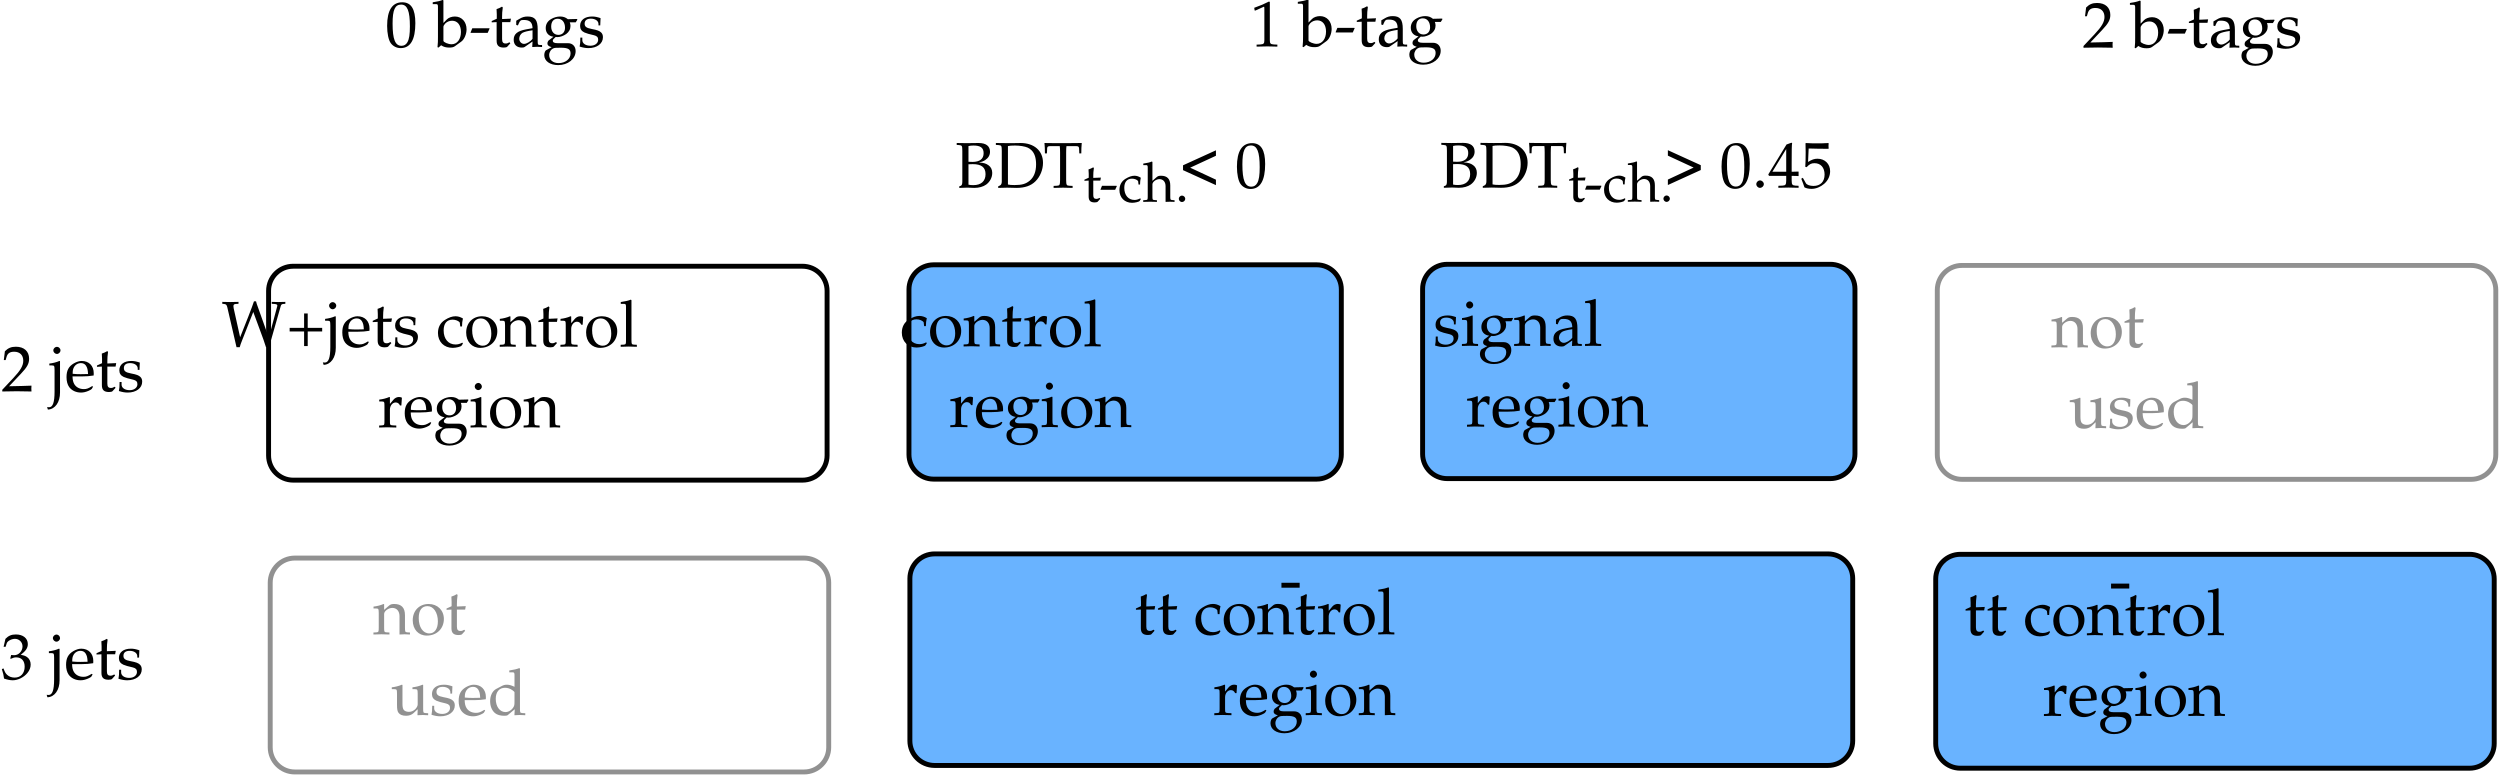
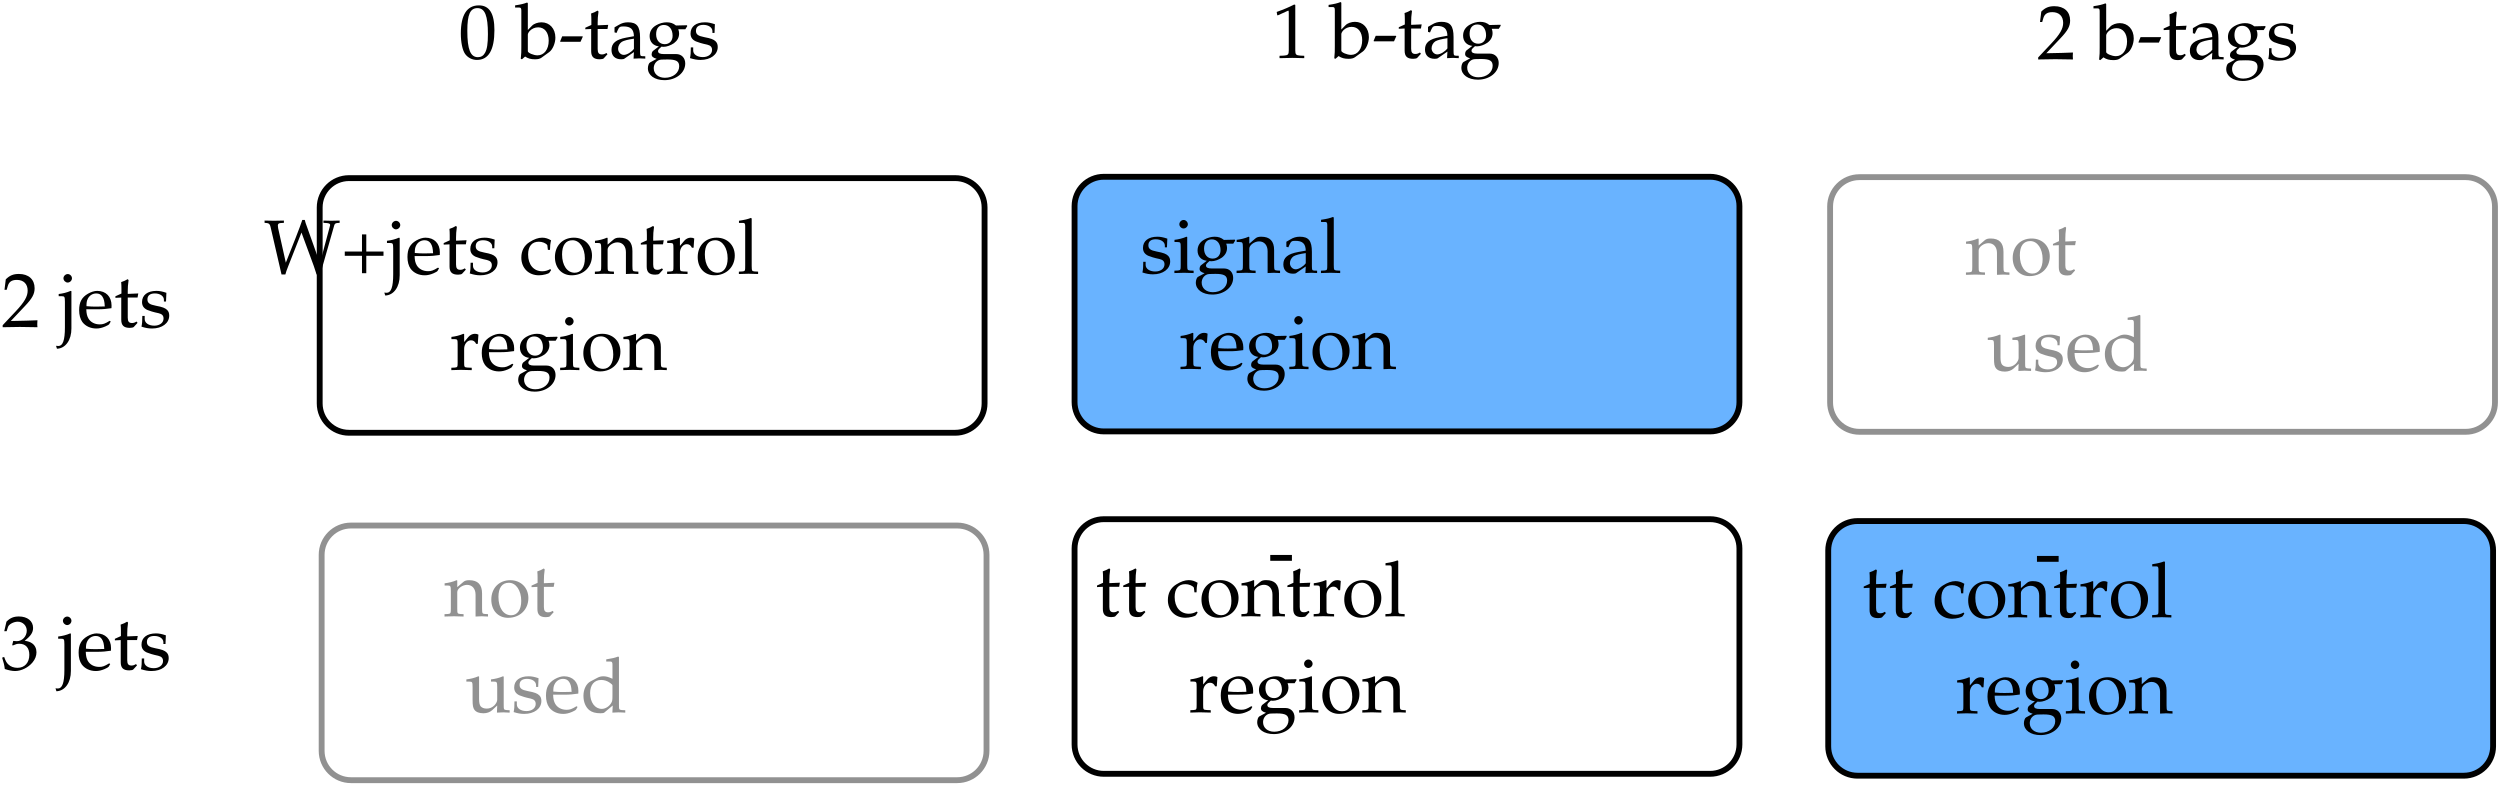
- <svg xmlns="http://www.w3.org/2000/svg" xmlns:xlink="http://www.w3.org/1999/xlink" width="143.369mm" height="44.512mm" viewBox="0 0 507.999 157.719" id="svg4372" version="1.1">
+ <svg xmlns="http://www.w3.org/2000/svg" xmlns:xlink="http://www.w3.org/1999/xlink" width="120.43mm" height="37.824mm" viewBox="0 0 426.72 134.024" id="svg4372" version="1.1">
  <defs id="defs4374">
    <pattern xlink:href="#Strips1_1" id="pattern5685" patternTransform="matrix(10,0,0,10,-54.37032,-114.7141)" />
    <pattern id="Strips1_1" patternTransform="translate(0,0) scale(10,10)" height="1" width="2" patternUnits="userSpaceOnUse">
      <rect id="rect5680" height="2" width="1" y="-0.5" x="0" style="fill:black;stroke:none" />
    </pattern>
    <pattern patternUnits="userSpaceOnUse" width="114.487" height="44.465" patternTransform="translate(54.37032,114.7141)" id="pattern5682">
      <rect ry="5.006" rx="5" y="0.5" x="0.5" height="43.465" width="113.487" id="rect4932-1" style="opacity:1;fill:url(#pattern5685);fill-opacity:1;stroke:#000000;stroke-width:1;stroke-linecap:round;stroke-linejoin:round;stroke-miterlimit:4;stroke-dasharray:none;stroke-dashoffset:0;stroke-opacity:1" />
    </pattern>
    <pattern patternUnits="userSpaceOnUse" width="135.585" height="29.638" patternTransform="translate(100.0484,210.1222)" id="pattern5771">
      <path id="path5689" d="M 0.424,29.214 29.214,0.424" style="fill:none;fill-rule:evenodd;stroke:#8c8c8c;stroke-width:1.2;stroke-linecap:butt;stroke-linejoin:miter;stroke-miterlimit:4;stroke-dasharray:none;stroke-opacity:1" />
      <use style="stroke:#8c8c8c;stroke-width:1.21;stroke-miterlimit:4;stroke-dasharray:none;stroke-opacity:1" id="use5751" transform="matrix(0.9918379,0,0,0.9918379,-99.11055,-208.301)" xlink:href="#path5689" y="0" x="0" width="100%" height="100%" />
      <use style="stroke:#8c8c8c;stroke-width:1.203;stroke-miterlimit:4;stroke-dasharray:none;stroke-opacity:1" id="use5753" transform="matrix(0.9975488,0,0,0.9975488,-87.96818,-209.5752)" xlink:href="#path5689" y="0" x="0" width="100%" height="100%" />
      <use style="stroke:#8c8c8c;stroke-width:1.218;stroke-miterlimit:4;stroke-dasharray:none;stroke-opacity:1" id="use5755" transform="matrix(0.9850248,0,0,0.9850248,-74.73052,-206.7808)" xlink:href="#path5689" y="0" x="0" width="100%" height="100%" />
      <use style="stroke:#8c8c8c;stroke-width:1.206;stroke-miterlimit:4;stroke-dasharray:none;stroke-opacity:1" id="use5757" transform="matrix(0.9949143,0,0,0.9949143,-64.0683,-208.9874)" xlink:href="#path5689" y="0" x="0" width="100%" height="100%" />
      <use style="stroke:#8c8c8c;stroke-width:1.225;stroke-miterlimit:4;stroke-dasharray:none;stroke-opacity:1" id="use5759" transform="matrix(0.9796697,0,0,0.9796697,-50.51803,-205.5859)" xlink:href="#path5689" y="0" x="0" width="100%" height="100%" />
      <use style="stroke:#8c8c8c;stroke-width:1.204;stroke-miterlimit:4;stroke-dasharray:none;stroke-opacity:1" id="use5761" transform="matrix(0.9967618,0,0,0.9967618,-40.68341,-209.3996)" xlink:href="#path5689" y="0" x="0" width="100%" height="100%" />
      <use style="stroke:#8c8c8c;stroke-width:1.209;stroke-miterlimit:4;stroke-dasharray:none;stroke-opacity:1" id="use5763" transform="matrix(0.9923274,0,0,0.9923274,-28.3753,-208.4102)" xlink:href="#path5689" y="0" x="0" width="100%" height="100%" />
      <use style="stroke:#8c8c8c;stroke-width:1.211;stroke-miterlimit:4;stroke-dasharray:none;stroke-opacity:1" id="use5765" transform="matrix(0.9907779,0,0,0.9907779,-16.39867,-208.0645)" xlink:href="#path5689" y="0" x="0" width="100%" height="100%" />
      <use style="stroke:#8c8c8c;stroke-width:1.214;stroke-miterlimit:4;stroke-dasharray:none;stroke-opacity:1" id="use5767" transform="matrix(0.9880636,0,0,0.9880636,-4.288206,-207.4589)" xlink:href="#path5689" y="0" x="0" width="100%" height="100%" />
      <use style="stroke:#8c8c8c;stroke-width:1.22;stroke-miterlimit:4;stroke-dasharray:none;stroke-opacity:1" id="use5769" transform="matrix(0.9837337,0,0,0.9837337,8.007904,-206.4927)" xlink:href="#path5689" y="0" x="0" width="100%" height="100%" />
    </pattern>
  </defs>
-   <g id="layer3" transform="translate(0.03750024,-1.815)" />
-   <g id="layer2" transform="translate(0.03750024,-1.815)">
+   <g id="layer3" transform="translate(0.02812299,-25.51018)" />
+   <g id="layer2" transform="translate(0.02812299,-25.51018)">
    <rect style="opacity:1;fill:none;fill-opacity:1;stroke:#000000;stroke-width:1;stroke-linecap:round;stroke-linejoin:round;stroke-miterlimit:4;stroke-dasharray:none;stroke-dashoffset:0;stroke-opacity:1" id="rect4932" width="113.487" height="43.465" x="54.538" y="55.914" rx="5" ry="5.006" />
-     <rect style="opacity:1;fill:#69b3ff;fill-opacity:1;stroke:#000000;stroke-width:1;stroke-linecap:round;stroke-linejoin:round;stroke-miterlimit:4;stroke-dasharray:none;stroke-dashoffset:0;stroke-opacity:1" id="rect4932-3" width="87.855" height="43.548" x="184.664" y="55.624" rx="5" ry="5" />
-     <rect style="opacity:1;fill:#69b3ff;fill-opacity:1;stroke:#000000;stroke-width:1;stroke-linecap:round;stroke-linejoin:round;stroke-miterlimit:4;stroke-dasharray:none;stroke-dashoffset:0;stroke-opacity:1" id="rect4932-3-9" width="87.855" height="43.548" x="289.035" y="55.52" rx="5" ry="5" />
-     <rect style="opacity:1;fill:#69b3ff;fill-opacity:1;stroke:#000000;stroke-width:1;stroke-linecap:round;stroke-linejoin:round;stroke-miterlimit:4;stroke-dasharray:none;stroke-dashoffset:0;stroke-opacity:1" id="rect4932-3-0" width="191.581" height="42.988" x="184.851" y="114.367" rx="5.019" ry="5" />
-     <rect style="opacity:1;fill:none;fill-opacity:1;stroke:#919191;stroke-width:1;stroke-linecap:round;stroke-linejoin:round;stroke-miterlimit:4;stroke-dasharray:none;stroke-dashoffset:0;stroke-opacity:1" id="rect4932-6" width="113.487" height="43.465" x="393.62" y="55.75" rx="5" ry="5.006" />
-     <rect style="opacity:1;fill:#69b3ff;fill-opacity:1;stroke:#000000;stroke-width:1;stroke-linecap:round;stroke-linejoin:round;stroke-miterlimit:4;stroke-dasharray:none;stroke-dashoffset:0;stroke-opacity:1" id="rect4932-6-7" width="113.487" height="43.465" x="393.298" y="114.45" rx="5" ry="5.006" />
+     <rect style="opacity:1;fill:none;fill-opacity:1;stroke:#919191;stroke-width:1;stroke-linecap:round;stroke-linejoin:round;stroke-miterlimit:4;stroke-dasharray:none;stroke-dashoffset:0;stroke-opacity:1" id="rect4932-6" width="113.487" height="43.465" x="312.351" y="55.75" rx="5" ry="5.006" />
+     <rect style="opacity:1;fill:#69b3ff;fill-opacity:1;stroke:#000000;stroke-width:1;stroke-linecap:round;stroke-linejoin:round;stroke-miterlimit:4;stroke-dasharray:none;stroke-dashoffset:0;stroke-opacity:1" id="rect4932-6-7" width="113.487" height="43.465" x="312.029" y="114.45" rx="5" ry="5.006" />
    <rect style="opacity:1;fill:none;fill-opacity:1;stroke:#919191;stroke-width:1;stroke-linecap:round;stroke-linejoin:round;stroke-miterlimit:4;stroke-dasharray:none;stroke-dashoffset:0;stroke-opacity:1" id="rect5786" width="113.487" height="43.465" x="54.87" y="115.214" rx="5" ry="5.006" />
+     <rect style="opacity:1;fill:#69b3ff;fill-opacity:1;stroke:#000000;stroke-width:1;stroke-linecap:round;stroke-linejoin:round;stroke-miterlimit:4;stroke-dasharray:none;stroke-dashoffset:0;stroke-opacity:1" id="rect4932-18" width="113.487" height="43.465" x="183.386" y="55.685" rx="5" ry="5.006" />
+     <rect style="opacity:1;fill:none;fill-opacity:1;stroke:#000000;stroke-width:1;stroke-linecap:round;stroke-linejoin:round;stroke-miterlimit:4;stroke-dasharray:none;stroke-dashoffset:0;stroke-opacity:1" id="rect4932-0" width="113.487" height="43.465" x="183.386" y="114.13" rx="5" ry="5.006" />
  </g>
-   <g id="layer1" transform="translate(-218.617,-513.6186)">
+   <g id="layer1" transform="translate(-218.6263,-537.3138)">
    <text id="text6640-9-5-0-9-1-6-05-8-3" y="584.039" x="331.477" style="font-style:normal;font-variant:normal;font-weight:500;font-stretch:normal;line-height:0%;font-family:'URW Palladio L';-inkscape-font-specification:'URW Palladio L, Medium';text-align:center;letter-spacing:5px;word-spacing:0px;writing-mode:lr-tb;text-anchor:middle;fill:#000000;fill-opacity:1;stroke:none;stroke-width:1px;stroke-linecap:butt;stroke-linejoin:miter;stroke-opacity:1" xml:space="preserve">
      <tspan style="font-style:normal;font-variant:normal;font-weight:500;font-stretch:normal;font-size:13.125px;line-height:125%;font-family:'URW Palladio L';-inkscape-font-specification:'URW Palladio L, Medium';text-align:center;letter-spacing:0px;writing-mode:lr-tb;text-anchor:middle;fill:#000000;fill-opacity:1" y="584.039" x="331.477" id="tspan5006">W+jets control</tspan>
      <tspan style="font-style:normal;font-variant:normal;font-weight:500;font-stretch:normal;font-size:13.125px;line-height:125%;font-family:'URW Palladio L';-inkscape-font-specification:'URW Palladio L, Medium';text-align:center;letter-spacing:0px;writing-mode:lr-tb;text-anchor:middle;fill:#000000;fill-opacity:1" y="600.446" x="331.477" id="tspan5266">region</tspan>
    </text>
-     <text id="text6640-9-5-0-9-1-6-05-8-3-9" y="523.13" x="296.907" style="font-style:normal;font-variant:normal;font-weight:500;font-stretch:normal;line-height:0%;font-family:'URW Palladio L';-inkscape-font-specification:'URW Palladio L, Medium';text-align:start;letter-spacing:5px;word-spacing:0px;writing-mode:lr-tb;text-anchor:start;fill:#000000;fill-opacity:1;stroke:none;stroke-width:1px;stroke-linecap:butt;stroke-linejoin:miter;stroke-opacity:1" xml:space="preserve">
-       <tspan style="font-style:normal;font-variant:normal;font-weight:500;font-stretch:normal;font-size:13.125px;line-height:125%;font-family:'URW Palladio L';-inkscape-font-specification:'URW Palladio L, Medium';text-align:start;letter-spacing:0px;writing-mode:lr-tb;text-anchor:start;fill:#000000;fill-opacity:1" y="523.13" x="296.907" id="tspan6642-4-35-6-9-4-39-3-2-6-7">0 b-tags</tspan>
+     <text id="text6640-9-5-0-9-1-6-05-8-3-9" y="547.279" x="296.907" style="font-style:normal;font-variant:normal;font-weight:500;font-stretch:normal;line-height:0%;font-family:'URW Palladio L';-inkscape-font-specification:'URW Palladio L, Medium';text-align:start;letter-spacing:5px;word-spacing:0px;writing-mode:lr-tb;text-anchor:start;fill:#000000;fill-opacity:1;stroke:none;stroke-width:1px;stroke-linecap:butt;stroke-linejoin:miter;stroke-opacity:1" xml:space="preserve">
+       <tspan style="font-style:normal;font-variant:normal;font-weight:500;font-stretch:normal;font-size:13.125px;line-height:125%;font-family:'URW Palladio L';-inkscape-font-specification:'URW Palladio L, Medium';text-align:start;letter-spacing:0px;writing-mode:lr-tb;text-anchor:start;fill:#000000;fill-opacity:1" y="547.279" x="296.907" id="tspan6642-4-35-6-9-4-39-3-2-6-7">0 b-tags</tspan>
    </text>
-     <text id="text6640-9-5-0-9-1-6-05-8-3-9-1" y="523.048" x="472.693" style="font-style:normal;font-variant:normal;font-weight:500;font-stretch:normal;line-height:0%;font-family:'URW Palladio L';-inkscape-font-specification:'URW Palladio L, Medium';text-align:start;letter-spacing:5px;word-spacing:0px;writing-mode:lr-tb;text-anchor:start;fill:#000000;fill-opacity:1;stroke:none;stroke-width:1px;stroke-linecap:butt;stroke-linejoin:miter;stroke-opacity:1" xml:space="preserve">
-       <tspan style="font-style:normal;font-variant:normal;font-weight:500;font-stretch:normal;font-size:13.125px;line-height:125%;font-family:'URW Palladio L';-inkscape-font-specification:'URW Palladio L, Medium';text-align:start;letter-spacing:0px;writing-mode:lr-tb;text-anchor:start;fill:#000000;fill-opacity:1" y="523.048" x="472.693" id="tspan6642-4-35-6-9-4-39-3-2-6-7-0">1 b-tag</tspan>
+     <text id="text6640-9-5-0-9-1-6-05-8-3-9-1" y="547.197" x="435.76" style="font-style:normal;font-variant:normal;font-weight:500;font-stretch:normal;line-height:0%;font-family:'URW Palladio L';-inkscape-font-specification:'URW Palladio L, Medium';text-align:start;letter-spacing:5px;word-spacing:0px;writing-mode:lr-tb;text-anchor:start;fill:#000000;fill-opacity:1;stroke:none;stroke-width:1px;stroke-linecap:butt;stroke-linejoin:miter;stroke-opacity:1" xml:space="preserve">
+       <tspan style="font-style:normal;font-variant:normal;font-weight:500;font-stretch:normal;font-size:13.125px;line-height:125%;font-family:'URW Palladio L';-inkscape-font-specification:'URW Palladio L, Medium';text-align:start;letter-spacing:0px;writing-mode:lr-tb;text-anchor:start;fill:#000000;fill-opacity:1" y="547.197" x="435.76" id="tspan6642-4-35-6-9-4-39-3-2-6-7-0">1 b-tag</tspan>
    </text>
    <text id="text6640-9-5-0-9-1-6-05-8-3-9-7" y="593.121" x="218.876" style="font-style:normal;font-variant:normal;font-weight:500;font-stretch:normal;line-height:0%;font-family:'URW Palladio L';-inkscape-font-specification:'URW Palladio L, Medium';text-align:start;letter-spacing:5px;word-spacing:0px;writing-mode:lr-tb;text-anchor:start;fill:#000000;fill-opacity:1;stroke:none;stroke-width:1px;stroke-linecap:butt;stroke-linejoin:miter;stroke-opacity:1" xml:space="preserve">
      <tspan style="font-style:normal;font-variant:normal;font-weight:500;font-stretch:normal;font-size:13.125px;line-height:125%;font-family:'URW Palladio L';-inkscape-font-specification:'URW Palladio L, Medium';text-align:start;letter-spacing:0px;writing-mode:lr-tb;text-anchor:start;fill:#000000;fill-opacity:1" y="593.121" x="218.876" id="tspan6642-4-35-6-9-4-39-3-2-6-7-9">2 jets</tspan>
    </text>
-     <text id="text6640-9-5-0-9-1-6-05-8-3-98" y="583.972" x="447.532" style="font-style:normal;font-variant:normal;font-weight:500;font-stretch:normal;line-height:0%;font-family:'URW Palladio L';-inkscape-font-specification:'URW Palladio L, Medium';text-align:center;letter-spacing:5px;word-spacing:0px;writing-mode:lr-tb;text-anchor:middle;fill:#000000;fill-opacity:1;stroke:none;stroke-width:1px;stroke-linecap:butt;stroke-linejoin:miter;stroke-opacity:1" xml:space="preserve">
-       <tspan style="font-style:normal;font-variant:normal;font-weight:500;font-stretch:normal;font-size:13.125px;line-height:125%;font-family:'URW Palladio L';-inkscape-font-specification:'URW Palladio L, Medium';text-align:center;letter-spacing:0px;writing-mode:lr-tb;text-anchor:middle;fill:#000000;fill-opacity:1" y="583.972" x="447.532" id="tspan5006-7">control</tspan>
-       <tspan style="font-style:normal;font-variant:normal;font-weight:500;font-stretch:normal;font-size:13.125px;line-height:125%;font-family:'URW Palladio L';-inkscape-font-specification:'URW Palladio L, Medium';text-align:center;letter-spacing:0px;writing-mode:lr-tb;text-anchor:middle;fill:#000000;fill-opacity:1" y="600.378" x="447.532" id="tspan5061">region</tspan>
+     <text id="text6640-9-5-0-9-1-6-05-8-3-98-8" y="583.877" x="455.937" style="font-style:normal;font-variant:normal;font-weight:500;font-stretch:normal;line-height:0%;font-family:'URW Palladio L';-inkscape-font-specification:'URW Palladio L, Medium';text-align:center;letter-spacing:5px;word-spacing:0px;writing-mode:lr-tb;text-anchor:middle;fill:#000000;fill-opacity:1;stroke:none;stroke-width:1px;stroke-linecap:butt;stroke-linejoin:miter;stroke-opacity:1" xml:space="preserve">
+       <tspan style="font-style:normal;font-variant:normal;font-weight:500;font-stretch:normal;font-size:13.125px;line-height:125%;font-family:'URW Palladio L';-inkscape-font-specification:'URW Palladio L, Medium';text-align:center;letter-spacing:0px;writing-mode:lr-tb;text-anchor:middle;fill:#000000;fill-opacity:1" y="583.877" x="455.937" id="tspan5006-7-1">signal</tspan>
+       <tspan style="font-style:normal;font-variant:normal;font-weight:500;font-stretch:normal;font-size:13.125px;line-height:125%;font-family:'URW Palladio L';-inkscape-font-specification:'URW Palladio L, Medium';text-align:center;letter-spacing:0px;writing-mode:lr-tb;text-anchor:middle;fill:#000000;fill-opacity:1" y="600.284" x="455.937" id="tspan5061-6">region</tspan>
    </text>
-     <text id="text6640-9-5-0-9-1-6-05-8-3-9-1-0" y="551.756" x="412.677" style="font-style:normal;font-variant:normal;font-weight:500;font-stretch:normal;line-height:0%;font-family:'URW Palladio L';-inkscape-font-specification:'URW Palladio L, Medium';text-align:start;letter-spacing:5px;word-spacing:0px;writing-mode:lr-tb;text-anchor:start;fill:#000000;fill-opacity:1;stroke:none;stroke-width:1px;stroke-linecap:butt;stroke-linejoin:miter;stroke-opacity:1" xml:space="preserve">
-       <tspan style="font-style:normal;font-variant:normal;font-weight:500;font-stretch:normal;font-size:13.125px;line-height:125%;font-family:'URW Palladio L';-inkscape-font-specification:'URW Palladio L, Medium';text-align:start;letter-spacing:0px;writing-mode:lr-tb;text-anchor:start;fill:#000000;fill-opacity:1" y="551.756" x="412.677" id="tspan6642-4-35-6-9-4-39-3-2-6-7-0-4">BDT      &lt; 0</tspan>
+     <text id="text6640-9-5-0-9-1-6-05-8-3-1" y="584.179" x="589.078" style="font-style:normal;font-variant:normal;font-weight:500;font-stretch:normal;line-height:0%;font-family:'URW Palladio L';-inkscape-font-specification:'URW Palladio L, Medium';text-align:center;letter-spacing:5px;word-spacing:0px;writing-mode:lr-tb;text-anchor:middle;fill:#919191;fill-opacity:1;stroke:none;stroke-width:1px;stroke-linecap:butt;stroke-linejoin:miter;stroke-opacity:1" xml:space="preserve">
+       <tspan style="font-style:normal;font-variant:normal;font-weight:500;font-stretch:normal;font-size:13.125px;line-height:125%;font-family:'URW Palladio L';-inkscape-font-specification:'URW Palladio L, Medium';text-align:center;letter-spacing:0px;writing-mode:lr-tb;text-anchor:middle;fill:#919191;fill-opacity:1" y="584.179" x="589.078" id="tspan5266-8">not</tspan>
+       <tspan style="font-style:normal;font-variant:normal;font-weight:500;font-stretch:normal;font-size:13.125px;line-height:125%;font-family:'URW Palladio L';-inkscape-font-specification:'URW Palladio L, Medium';text-align:center;letter-spacing:0px;writing-mode:lr-tb;text-anchor:middle;fill:#919191;fill-opacity:1" y="600.586" x="589.078" id="tspan5430">used</tspan>
    </text>
-     <text id="text6640-9-5-0-9-1-6-05-8-3-98-8" y="583.877" x="552.533" style="font-style:normal;font-variant:normal;font-weight:500;font-stretch:normal;line-height:0%;font-family:'URW Palladio L';-inkscape-font-specification:'URW Palladio L, Medium';text-align:center;letter-spacing:5px;word-spacing:0px;writing-mode:lr-tb;text-anchor:middle;fill:#000000;fill-opacity:1;stroke:none;stroke-width:1px;stroke-linecap:butt;stroke-linejoin:miter;stroke-opacity:1" xml:space="preserve">
-       <tspan style="font-style:normal;font-variant:normal;font-weight:500;font-stretch:normal;font-size:13.125px;line-height:125%;font-family:'URW Palladio L';-inkscape-font-specification:'URW Palladio L, Medium';text-align:center;letter-spacing:0px;writing-mode:lr-tb;text-anchor:middle;fill:#000000;fill-opacity:1" y="583.877" x="552.533" id="tspan5006-7-1">signal</tspan>
-       <tspan style="font-style:normal;font-variant:normal;font-weight:500;font-stretch:normal;font-size:13.125px;line-height:125%;font-family:'URW Palladio L';-inkscape-font-specification:'URW Palladio L, Medium';text-align:center;letter-spacing:0px;writing-mode:lr-tb;text-anchor:middle;fill:#000000;fill-opacity:1" y="600.284" x="552.533" id="tspan5061-6">region</tspan>
-     </text>
-     <text id="text6640-9-5-0-9-1-6-05-8-3-98-9" y="554.61" x="438.723" style="font-style:normal;font-variant:normal;font-weight:500;font-stretch:normal;line-height:0%;font-family:'URW Palladio L';-inkscape-font-specification:'URW Palladio L, Medium';text-align:start;letter-spacing:3.564px;word-spacing:0px;writing-mode:lr-tb;text-anchor:start;fill:#000000;fill-opacity:1;stroke:none;stroke-width:1px;stroke-linecap:butt;stroke-linejoin:miter;stroke-opacity:1" xml:space="preserve">
-       <tspan style="font-style:normal;font-variant:normal;font-weight:500;font-stretch:normal;font-size:11.25px;line-height:125%;font-family:'URW Palladio L';-inkscape-font-specification:'URW Palladio L, Medium';text-align:start;letter-spacing:0px;writing-mode:lr-tb;text-anchor:start;fill:#000000;fill-opacity:1" y="554.61" x="438.723" id="tspan5061-60">t-ch.</tspan>
-     </text>
-     <text id="text6640-9-5-0-9-1-6-05-8-3-9-1-0-4" y="551.733" x="511.148" style="font-style:normal;font-variant:normal;font-weight:500;font-stretch:normal;line-height:0%;font-family:'URW Palladio L';-inkscape-font-specification:'URW Palladio L, Medium';text-align:start;letter-spacing:5px;word-spacing:0px;writing-mode:lr-tb;text-anchor:start;fill:#000000;fill-opacity:1;stroke:none;stroke-width:1px;stroke-linecap:butt;stroke-linejoin:miter;stroke-opacity:1" xml:space="preserve">
-       <tspan style="font-style:normal;font-variant:normal;font-weight:500;font-stretch:normal;font-size:13.125px;line-height:125%;font-family:'URW Palladio L';-inkscape-font-specification:'URW Palladio L, Medium';text-align:start;letter-spacing:0px;writing-mode:lr-tb;text-anchor:start;fill:#000000;fill-opacity:1" y="551.733" x="511.148" id="tspan6642-4-35-6-9-4-39-3-2-6-7-0-4-9">BDT      &gt; 0.45</tspan>
-     </text>
-     <text id="text6640-9-5-0-9-1-6-05-8-3-98-9-9" y="554.587" x="537.195" style="font-style:normal;font-variant:normal;font-weight:500;font-stretch:normal;line-height:0%;font-family:'URW Palladio L';-inkscape-font-specification:'URW Palladio L, Medium';text-align:start;letter-spacing:3.564px;word-spacing:0px;writing-mode:lr-tb;text-anchor:start;fill:#000000;fill-opacity:1;stroke:none;stroke-width:1px;stroke-linecap:butt;stroke-linejoin:miter;stroke-opacity:1" xml:space="preserve">
-       <tspan style="font-style:normal;font-variant:normal;font-weight:500;font-stretch:normal;font-size:11.25px;line-height:125%;font-family:'URW Palladio L';-inkscape-font-specification:'URW Palladio L, Medium';text-align:start;letter-spacing:0px;writing-mode:lr-tb;text-anchor:start;fill:#000000;fill-opacity:1" y="554.587" x="537.195" id="tspan5061-60-0">t-ch.</tspan>
-     </text>
-     <text id="text6640-9-5-0-9-1-6-05-8-3-1" y="584.179" x="670.348" style="font-style:normal;font-variant:normal;font-weight:500;font-stretch:normal;line-height:0%;font-family:'URW Palladio L';-inkscape-font-specification:'URW Palladio L, Medium';text-align:center;letter-spacing:5px;word-spacing:0px;writing-mode:lr-tb;text-anchor:middle;fill:#919191;fill-opacity:1;stroke:none;stroke-width:1px;stroke-linecap:butt;stroke-linejoin:miter;stroke-opacity:1" xml:space="preserve">
-       <tspan style="font-style:normal;font-variant:normal;font-weight:500;font-stretch:normal;font-size:13.125px;line-height:125%;font-family:'URW Palladio L';-inkscape-font-specification:'URW Palladio L, Medium';text-align:center;letter-spacing:0px;writing-mode:lr-tb;text-anchor:middle;fill:#919191;fill-opacity:1" y="584.179" x="670.348" id="tspan5266-8">not</tspan>
-       <tspan style="font-style:normal;font-variant:normal;font-weight:500;font-stretch:normal;font-size:13.125px;line-height:125%;font-family:'URW Palladio L';-inkscape-font-specification:'URW Palladio L, Medium';text-align:center;letter-spacing:0px;writing-mode:lr-tb;text-anchor:middle;fill:#919191;fill-opacity:1" y="600.586" x="670.348" id="tspan5430">used</tspan>
-     </text>
-     <text id="text6640-9-5-0-9-1-6-05-8-3-9-6" y="523.27" x="641.778" style="font-style:normal;font-variant:normal;font-weight:500;font-stretch:normal;line-height:0%;font-family:'URW Palladio L';-inkscape-font-specification:'URW Palladio L, Medium';text-align:start;letter-spacing:5px;word-spacing:0px;writing-mode:lr-tb;text-anchor:start;fill:#000000;fill-opacity:1;stroke:none;stroke-width:1px;stroke-linecap:butt;stroke-linejoin:miter;stroke-opacity:1" xml:space="preserve">
-       <tspan style="font-style:normal;font-variant:normal;font-weight:500;font-stretch:normal;font-size:13.125px;line-height:125%;font-family:'URW Palladio L';-inkscape-font-specification:'URW Palladio L, Medium';text-align:start;letter-spacing:0px;writing-mode:lr-tb;text-anchor:start;fill:#000000;fill-opacity:1" y="523.27" x="641.778" id="tspan6642-4-35-6-9-4-39-3-2-6-7-7">2 b-tags</tspan>
+     <text id="text6640-9-5-0-9-1-6-05-8-3-9-6" y="547.419" x="566.316" style="font-style:normal;font-variant:normal;font-weight:500;font-stretch:normal;line-height:0%;font-family:'URW Palladio L';-inkscape-font-specification:'URW Palladio L, Medium';text-align:start;letter-spacing:5px;word-spacing:0px;writing-mode:lr-tb;text-anchor:start;fill:#000000;fill-opacity:1;stroke:none;stroke-width:1px;stroke-linecap:butt;stroke-linejoin:miter;stroke-opacity:1" xml:space="preserve">
+       <tspan style="font-style:normal;font-variant:normal;font-weight:500;font-stretch:normal;font-size:13.125px;line-height:125%;font-family:'URW Palladio L';-inkscape-font-specification:'URW Palladio L, Medium';text-align:start;letter-spacing:0px;writing-mode:lr-tb;text-anchor:start;fill:#000000;fill-opacity:1" y="547.419" x="566.316" id="tspan6642-4-35-6-9-4-39-3-2-6-7-7">2 b-tags</tspan>
    </text>
    <text id="text6640-9-5-0-9-1-6-05-8-3-7" y="642.503" x="329.385" style="font-style:normal;font-variant:normal;font-weight:500;font-stretch:normal;line-height:0%;font-family:'URW Palladio L';-inkscape-font-specification:'URW Palladio L, Medium';text-align:center;letter-spacing:5px;word-spacing:0px;writing-mode:lr-tb;text-anchor:middle;fill:#919191;fill-opacity:1;stroke:none;stroke-width:1px;stroke-linecap:butt;stroke-linejoin:miter;stroke-opacity:1" xml:space="preserve">
      <tspan style="font-style:normal;font-variant:normal;font-weight:500;font-stretch:normal;font-size:13.125px;line-height:125%;font-family:'URW Palladio L';-inkscape-font-specification:'URW Palladio L, Medium';text-align:center;letter-spacing:0px;writing-mode:lr-tb;text-anchor:middle;fill:#919191;fill-opacity:1" y="642.503" x="329.385" id="tspan5266-2">not</tspan>
      <tspan style="font-style:normal;font-variant:normal;font-weight:500;font-stretch:normal;font-size:13.125px;line-height:125%;font-family:'URW Palladio L';-inkscape-font-specification:'URW Palladio L, Medium';text-align:center;letter-spacing:0px;writing-mode:lr-tb;text-anchor:middle;fill:#919191;fill-opacity:1" y="658.909" x="329.385" id="tspan5434">used</tspan>
    </text>
    <text id="text6640-9-5-0-9-1-6-05-8-3-9-7-1" y="651.585" x="218.784" style="font-style:normal;font-variant:normal;font-weight:500;font-stretch:normal;line-height:0%;font-family:'URW Palladio L';-inkscape-font-specification:'URW Palladio L, Medium';text-align:start;letter-spacing:5px;word-spacing:0px;writing-mode:lr-tb;text-anchor:start;fill:#000000;fill-opacity:1;stroke:none;stroke-width:1px;stroke-linecap:butt;stroke-linejoin:miter;stroke-opacity:1" xml:space="preserve">
      <tspan style="font-style:normal;font-variant:normal;font-weight:500;font-stretch:normal;font-size:13.125px;line-height:125%;font-family:'URW Palladio L';-inkscape-font-specification:'URW Palladio L, Medium';text-align:start;letter-spacing:0px;writing-mode:lr-tb;text-anchor:start;fill:#000000;fill-opacity:1" y="651.585" x="218.784" id="tspan6642-4-35-6-9-4-39-3-2-6-7-9-5">3 jets</tspan>
    </text>
-     <text id="text6640-9-5-0-9-1-6-05-8-3-7-7" y="642.495" x="501.179" style="font-style:normal;font-variant:normal;font-weight:500;font-stretch:normal;line-height:0%;font-family:'URW Palladio L';-inkscape-font-specification:'URW Palladio L, Medium';text-align:center;letter-spacing:5px;word-spacing:0px;writing-mode:lr-tb;text-anchor:middle;fill:#000000;fill-opacity:1;stroke:none;stroke-width:1px;stroke-linecap:butt;stroke-linejoin:miter;stroke-opacity:1" xml:space="preserve">
-       <tspan style="font-style:normal;font-variant:normal;font-weight:500;font-stretch:normal;font-size:13.125px;line-height:125%;font-family:'URW Palladio L';-inkscape-font-specification:'URW Palladio L, Medium';text-align:center;letter-spacing:0px;writing-mode:lr-tb;text-anchor:middle;fill:#000000;fill-opacity:1" y="642.495" x="501.179" id="tspan5266-2-5">tt control</tspan>
-       <tspan style="font-style:normal;font-variant:normal;font-weight:500;font-stretch:normal;font-size:13.125px;line-height:125%;font-family:'URW Palladio L';-inkscape-font-specification:'URW Palladio L, Medium';text-align:center;letter-spacing:0px;writing-mode:lr-tb;text-anchor:middle;fill:#000000;fill-opacity:1" y="658.901" x="501.179" id="tspan5434-6">region</tspan>
+     <text id="text6640-9-5-0-9-1-6-05-8-3-7-7" y="642.495" x="457.616" style="font-style:normal;font-variant:normal;font-weight:500;font-stretch:normal;line-height:0%;font-family:'URW Palladio L';-inkscape-font-specification:'URW Palladio L, Medium';text-align:center;letter-spacing:5px;word-spacing:0px;writing-mode:lr-tb;text-anchor:middle;fill:#000000;fill-opacity:1;stroke:none;stroke-width:1px;stroke-linecap:butt;stroke-linejoin:miter;stroke-opacity:1" xml:space="preserve">
+       <tspan style="font-style:normal;font-variant:normal;font-weight:500;font-stretch:normal;font-size:13.125px;line-height:125%;font-family:'URW Palladio L';-inkscape-font-specification:'URW Palladio L, Medium';text-align:center;letter-spacing:0px;writing-mode:lr-tb;text-anchor:middle;fill:#000000;fill-opacity:1" y="642.495" x="457.616" id="tspan5266-2-5">tt control</tspan>
+       <tspan style="font-style:normal;font-variant:normal;font-weight:500;font-stretch:normal;font-size:13.125px;line-height:125%;font-family:'URW Palladio L';-inkscape-font-specification:'URW Palladio L, Medium';text-align:center;letter-spacing:0px;writing-mode:lr-tb;text-anchor:middle;fill:#000000;fill-opacity:1" y="658.901" x="457.616" id="tspan5434-6">region</tspan>
    </text>
-     <path style="fill:none;fill-rule:evenodd;stroke:#000000;stroke-width:1;stroke-linecap:butt;stroke-linejoin:miter;stroke-miterlimit:4;stroke-dasharray:none;stroke-opacity:1" d="m 479.005,632.538 3.7,0" id="path5459" />
-     <text id="text6640-9-5-0-9-1-6-05-8-3-7-7-5" y="642.664" x="669.757" style="font-style:normal;font-variant:normal;font-weight:500;font-stretch:normal;line-height:0%;font-family:'URW Palladio L';-inkscape-font-specification:'URW Palladio L, Medium';text-align:center;letter-spacing:5px;word-spacing:0px;writing-mode:lr-tb;text-anchor:middle;fill:#000000;fill-opacity:1;stroke:none;stroke-width:1px;stroke-linecap:butt;stroke-linejoin:miter;stroke-opacity:1" xml:space="preserve">
-       <tspan style="font-style:normal;font-variant:normal;font-weight:500;font-stretch:normal;font-size:13.125px;line-height:125%;font-family:'URW Palladio L';-inkscape-font-specification:'URW Palladio L, Medium';text-align:center;letter-spacing:0px;writing-mode:lr-tb;text-anchor:middle;fill:#000000;fill-opacity:1" y="642.664" x="669.757" id="tspan5266-2-5-4">tt control</tspan>
-       <tspan style="font-style:normal;font-variant:normal;font-weight:500;font-stretch:normal;font-size:13.125px;line-height:125%;font-family:'URW Palladio L';-inkscape-font-specification:'URW Palladio L, Medium';text-align:center;letter-spacing:0px;writing-mode:lr-tb;text-anchor:middle;fill:#000000;fill-opacity:1" y="659.07" x="669.757" id="tspan5434-6-2">region</tspan>
+     <path style="fill:none;fill-rule:evenodd;stroke:#000000;stroke-width:1;stroke-linecap:butt;stroke-linejoin:miter;stroke-miterlimit:4;stroke-dasharray:none;stroke-opacity:1" d="m 435.442,632.538 h 3.7" id="path5459" />
+     <text id="text6640-9-5-0-9-1-6-05-8-3-7-7-5" y="642.664" x="588.487" style="font-style:normal;font-variant:normal;font-weight:500;font-stretch:normal;line-height:0%;font-family:'URW Palladio L';-inkscape-font-specification:'URW Palladio L, Medium';text-align:center;letter-spacing:5px;word-spacing:0px;writing-mode:lr-tb;text-anchor:middle;fill:#000000;fill-opacity:1;stroke:none;stroke-width:1px;stroke-linecap:butt;stroke-linejoin:miter;stroke-opacity:1" xml:space="preserve">
+       <tspan style="font-style:normal;font-variant:normal;font-weight:500;font-stretch:normal;font-size:13.125px;line-height:125%;font-family:'URW Palladio L';-inkscape-font-specification:'URW Palladio L, Medium';text-align:center;letter-spacing:0px;writing-mode:lr-tb;text-anchor:middle;fill:#000000;fill-opacity:1" y="642.664" x="588.487" id="tspan5266-2-5-4">tt control</tspan>
+       <tspan style="font-style:normal;font-variant:normal;font-weight:500;font-stretch:normal;font-size:13.125px;line-height:125%;font-family:'URW Palladio L';-inkscape-font-specification:'URW Palladio L, Medium';text-align:center;letter-spacing:0px;writing-mode:lr-tb;text-anchor:middle;fill:#000000;fill-opacity:1" y="659.07" x="588.487" id="tspan5434-6-2">region</tspan>
    </text>
-     <path style="fill:none;fill-rule:evenodd;stroke:#000000;stroke-width:1;stroke-linecap:butt;stroke-linejoin:miter;stroke-miterlimit:4;stroke-dasharray:none;stroke-opacity:1" d="m 647.583,632.707 3.7,0" id="path5459-2" />
+     <path style="fill:none;fill-rule:evenodd;stroke:#000000;stroke-width:1;stroke-linecap:butt;stroke-linejoin:miter;stroke-miterlimit:4;stroke-dasharray:none;stroke-opacity:1" d="m 566.313,632.707 h 3.7" id="path5459-2" />
  </g>
</svg>
